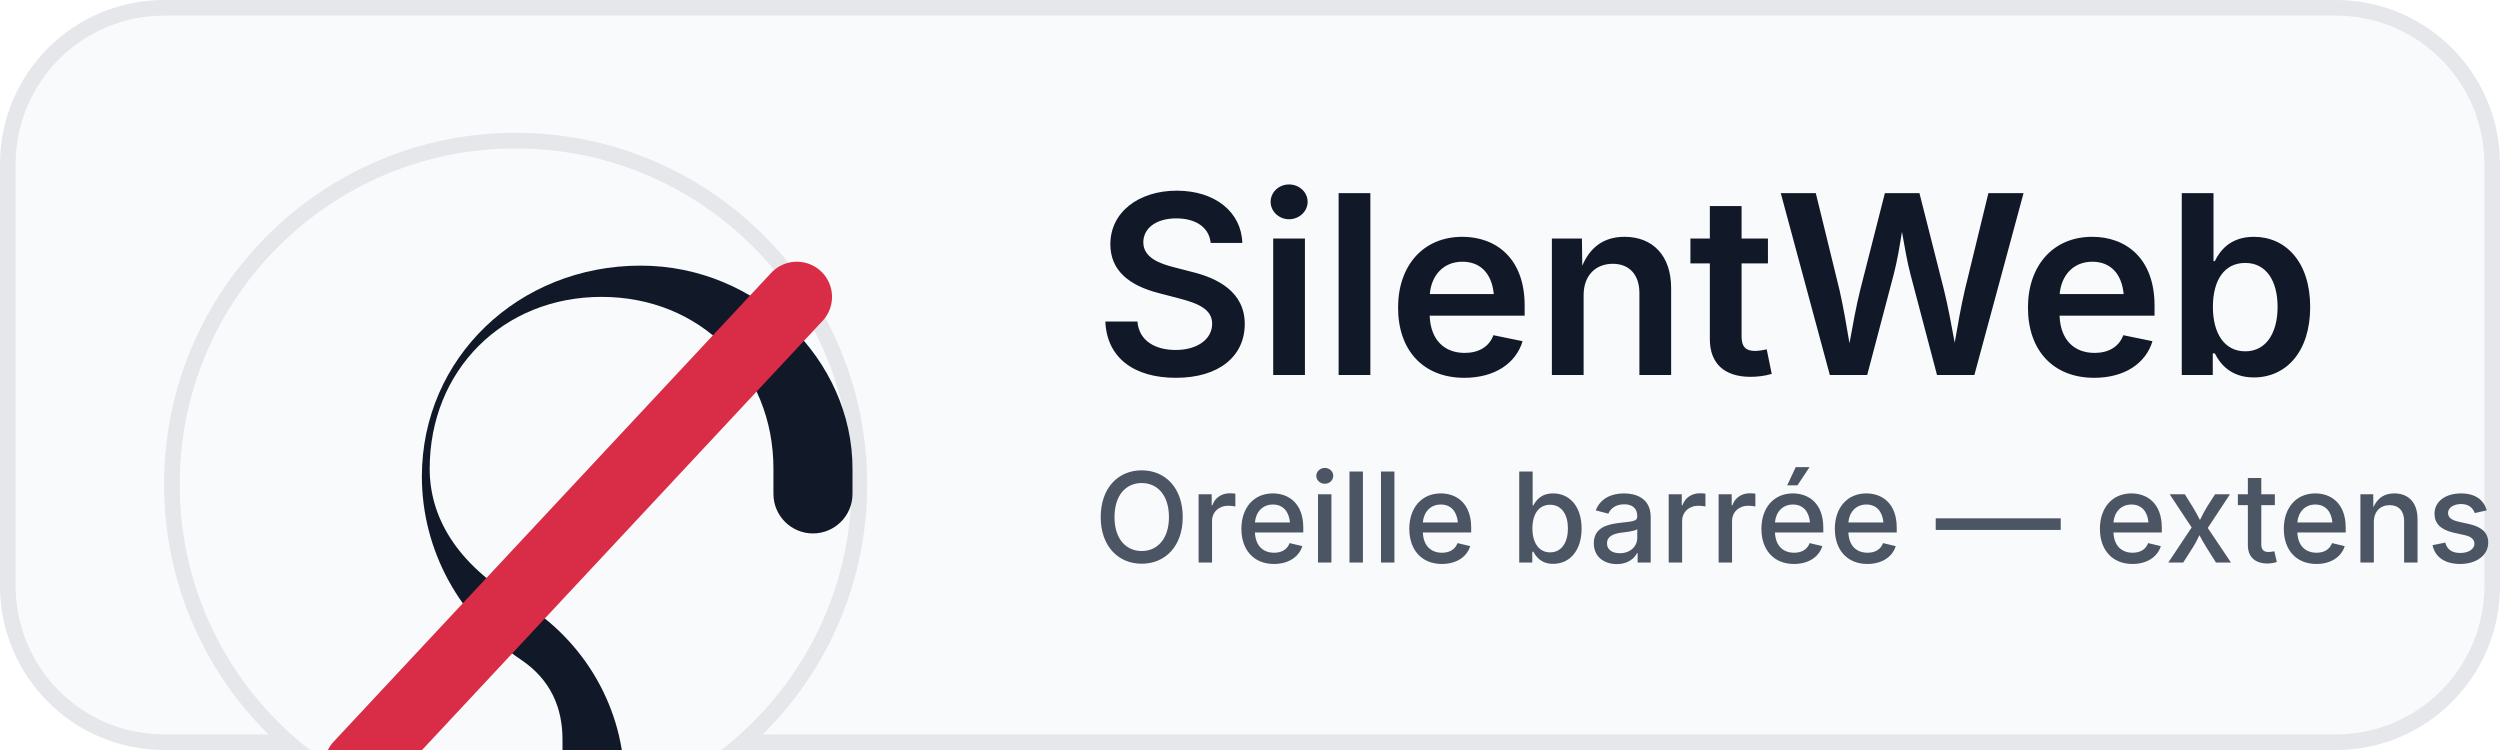
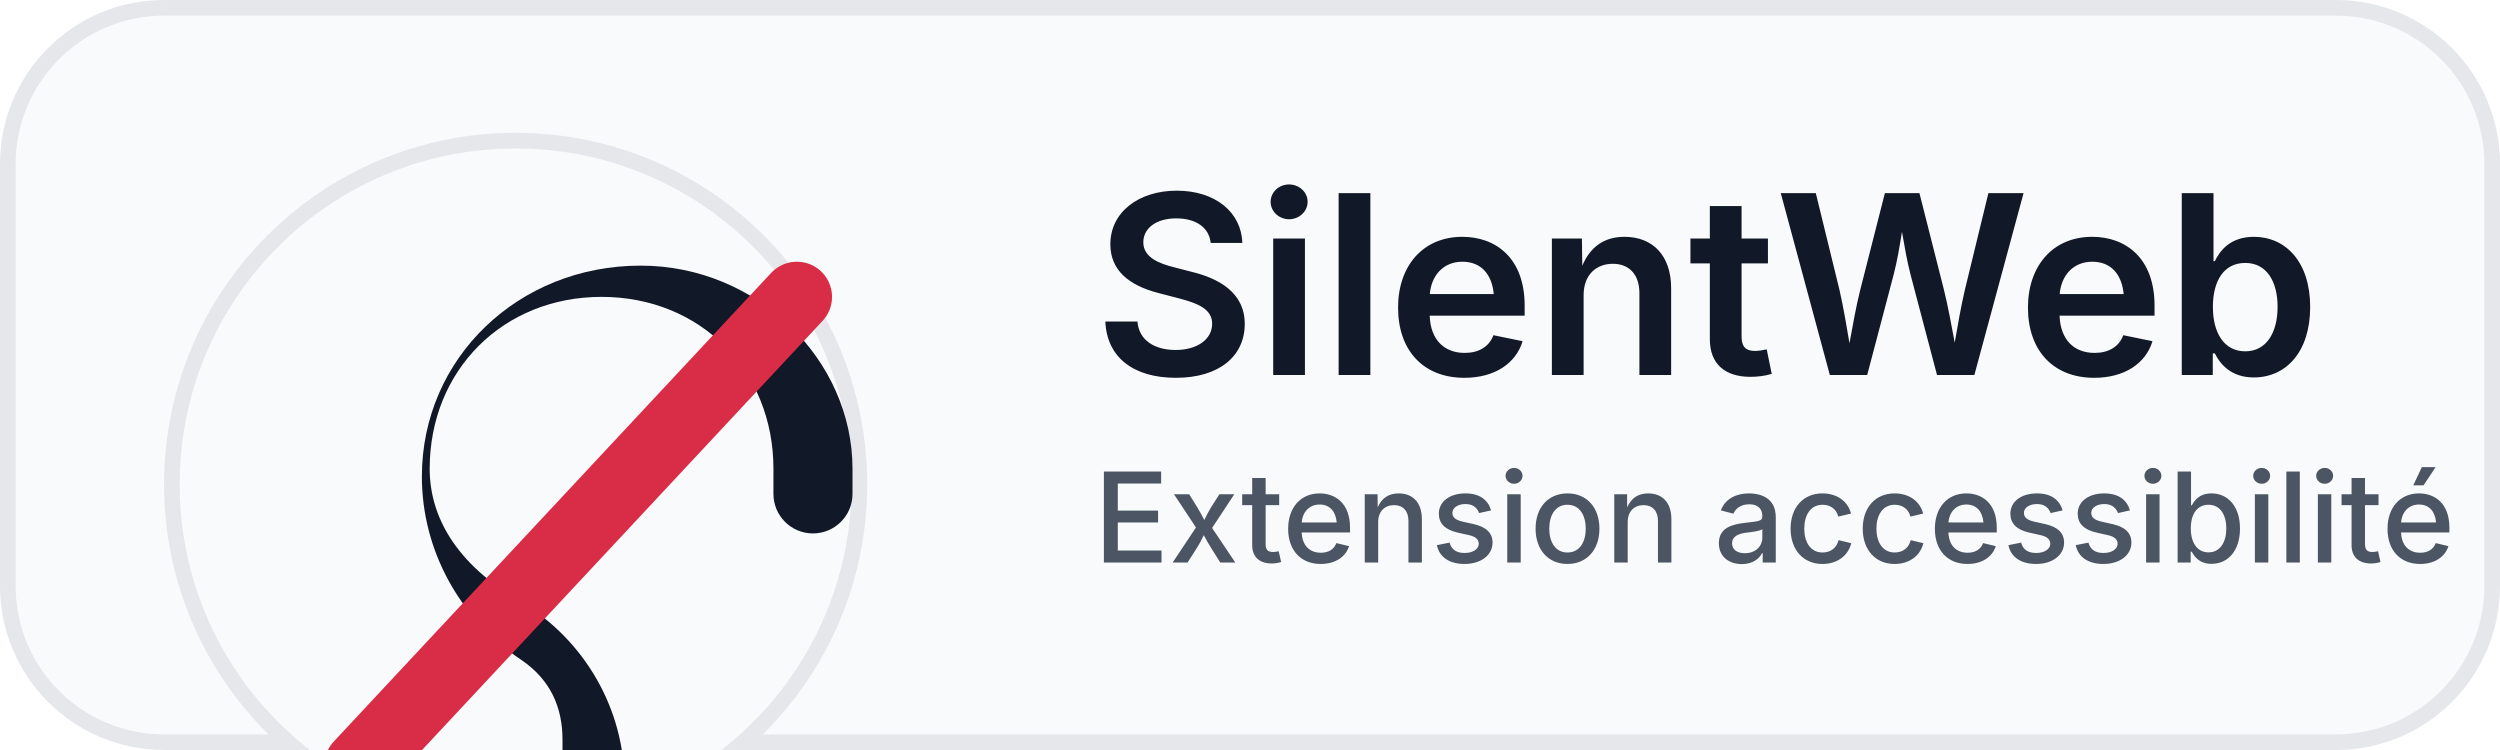
- <svg xmlns="http://www.w3.org/2000/svg" viewBox="0 0 320 96" role="img" aria-label="Badge Oreille barrée SilentWeb">
+ <svg xmlns="http://www.w3.org/2000/svg" viewBox="0 0 320 96" role="img" aria-label="Badge SilentWeb">
  <defs>
    <style>
      .card { fill: #f9fafb; stroke: #e5e7eb; stroke-width: 2; }
      .ear-fill { fill: #111827; }
      .slash { fill: none; stroke: #d92d47; stroke-width: 9; stroke-linecap: round; stroke-linejoin: round; }
      .title { font: 600 32px/1.2 "Inter", "Segoe UI", system-ui, sans-serif; fill: #111827; }
      .subtitle { font: 500 16px/1.4 "Inter", "Segoe UI", system-ui, sans-serif; fill: #4b5563; }
    </style>
  </defs>
  <rect class="card" x="1" y="1" width="318" height="94" rx="20" />
  <g transform="translate(18 14)">
    <circle fill="#f9fafb" stroke="#e5e7eb" stroke-width="2" cx="48" cy="48" r="44" />
    <path class="ear-fill" d="M64 20c-15.65 0-28 11.84-28 27 0 9.45 4.86 18.21 12.7 23.45 3.81 2.57 5.3 6.16 5.3 10.22V94c0 5.97 4.85 10.82 10.82 10.82S76.64 99.97 76.64 94v-5.06c0-2.79-2.26-5.06-5.06-5.06-2.79 0-5.06 2.27-5.06 5.06V94c0 1.26-1.02 2.29-2.29 2.29s-2.29-1.03-2.29-2.29v-7.7c0-9.5-5.03-18.3-13.29-23.3C40.24 58.12 37 52 37 46c0-12.61 9.39-22 22-22s22 9.39 22 22v3.22c0 2.79 2.26 5.06 5.06 5.06 2.79 0 5.06-2.27 5.06-5.06V46C91.12 32.11 79 20 64 20z" />
    <path class="slash" d="M28 84 84 24" />
  </g>
  <text class="title" x="140" y="48">SilentWeb</text>
-   <text class="subtitle" x="140" y="72">Oreille barrée — extension accessibilité</text>
+   <text class="subtitle" x="140" y="72">Extension accessibilité</text>
</svg>
